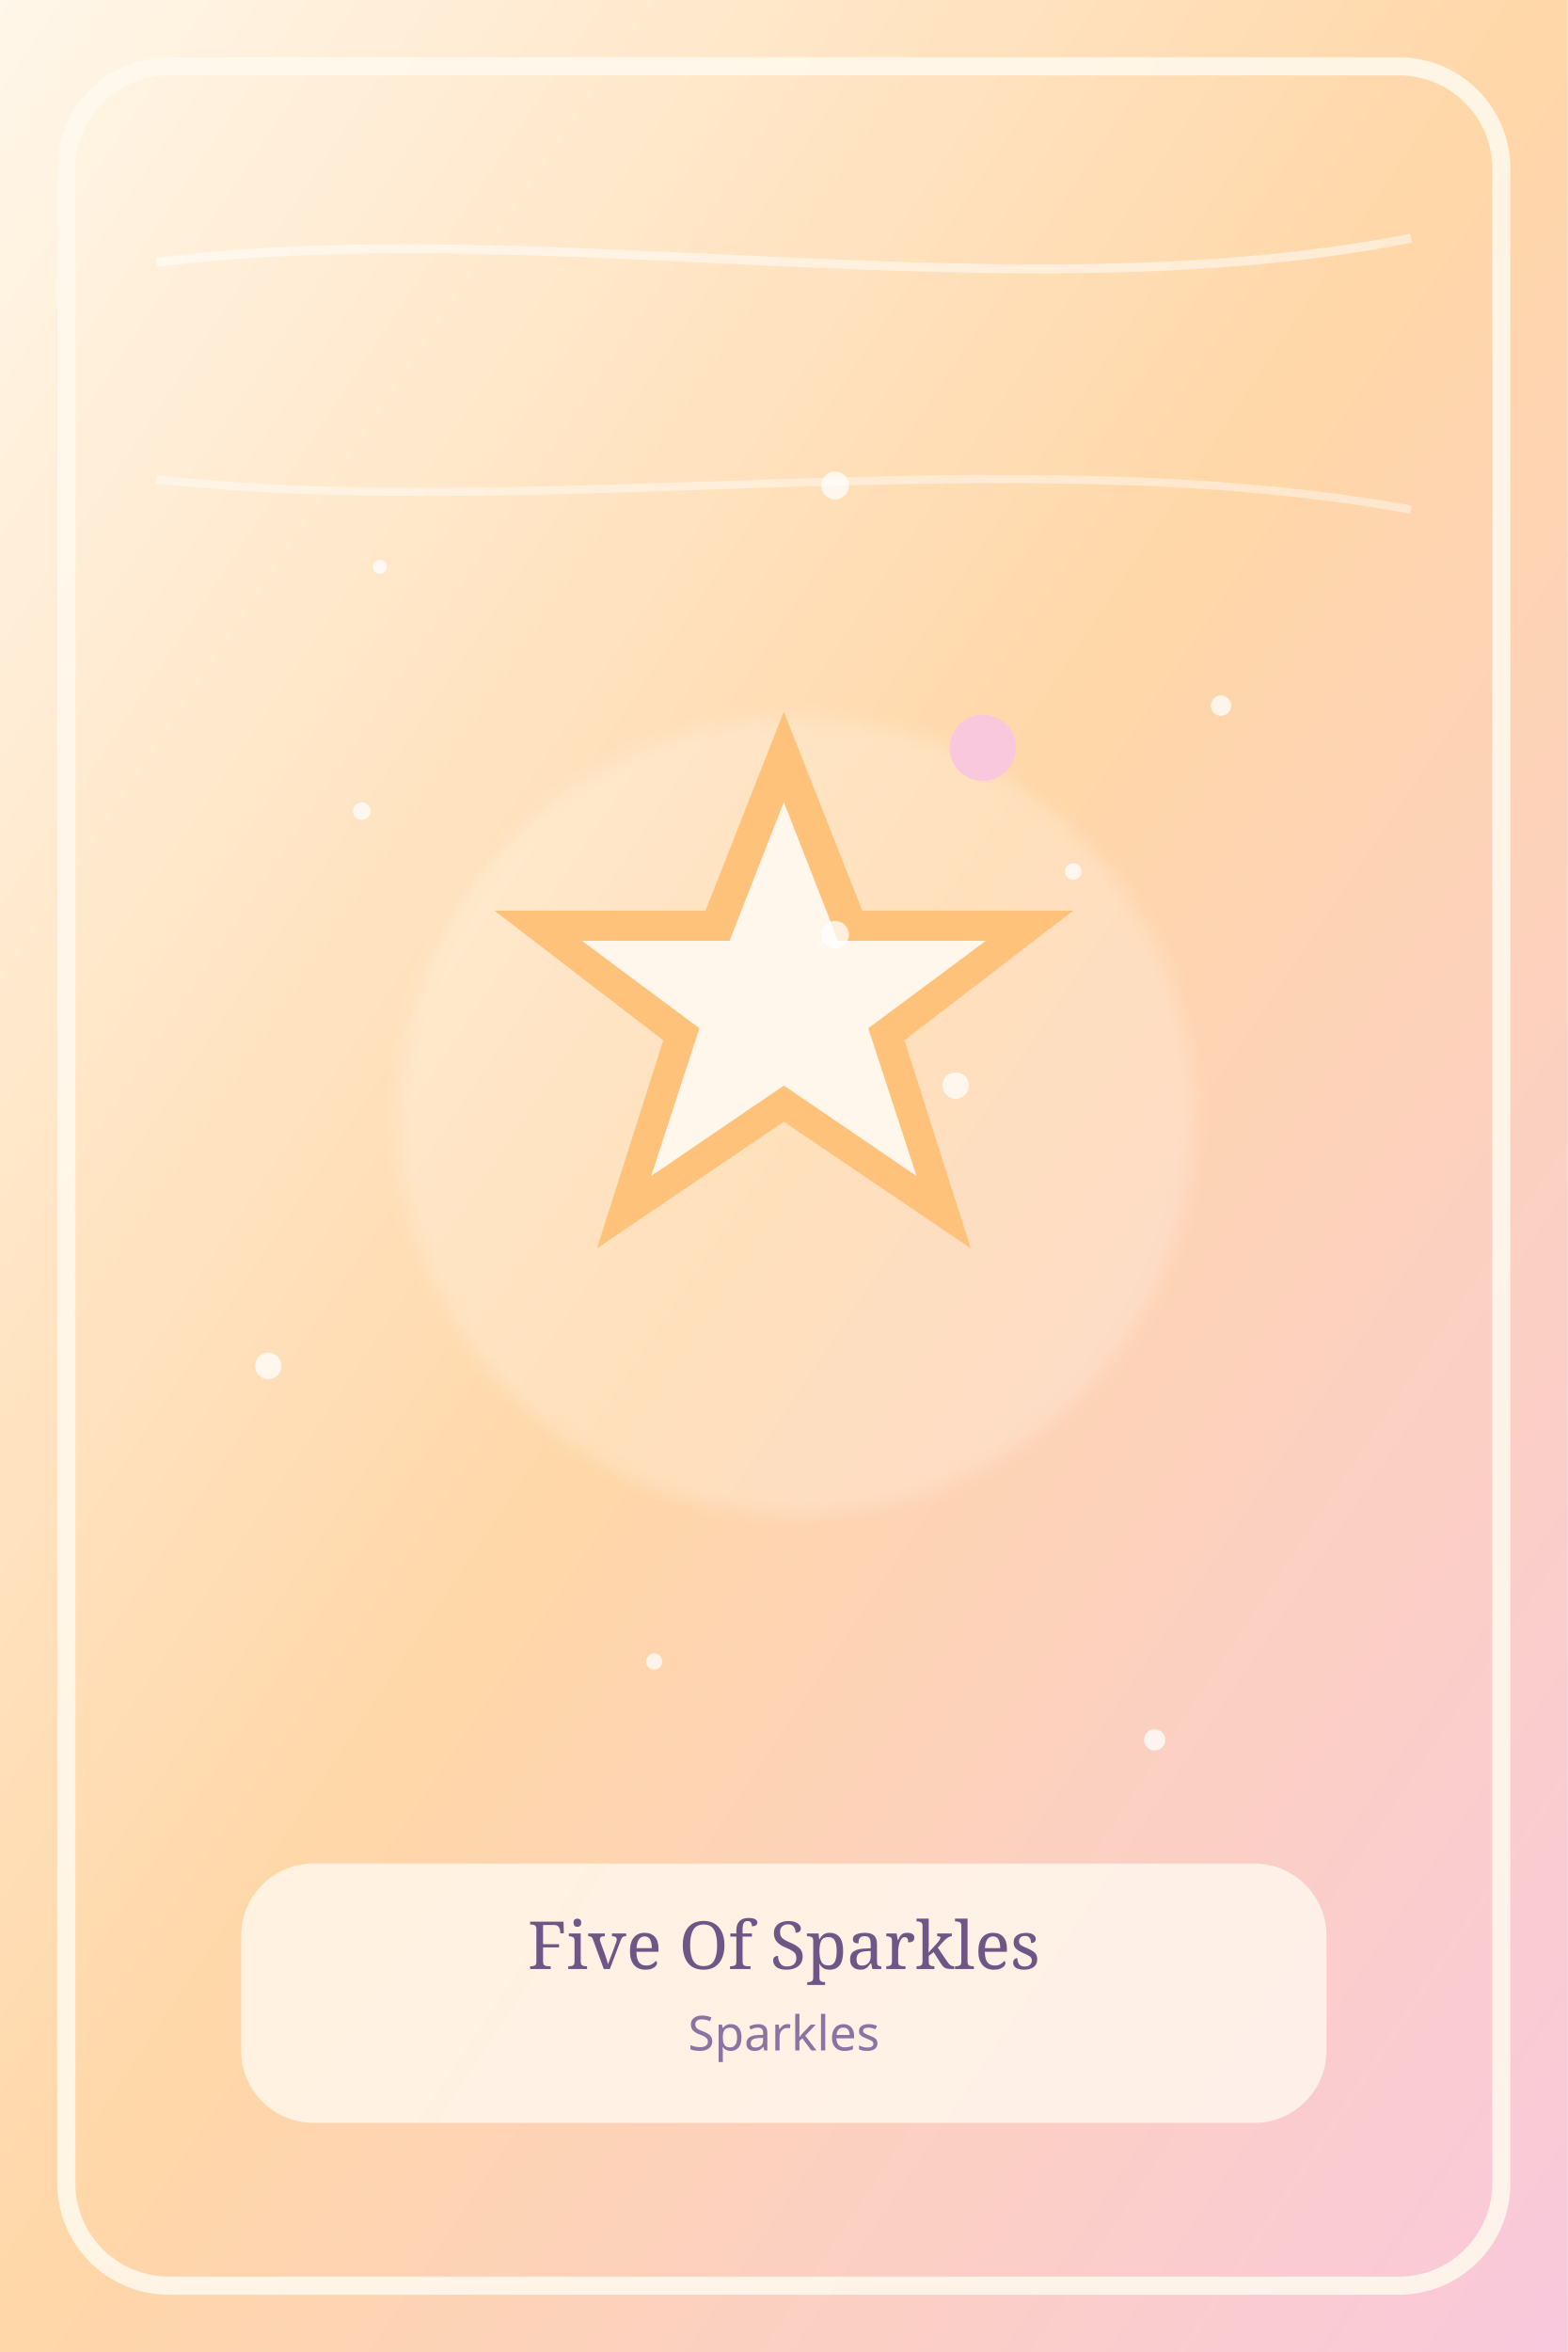
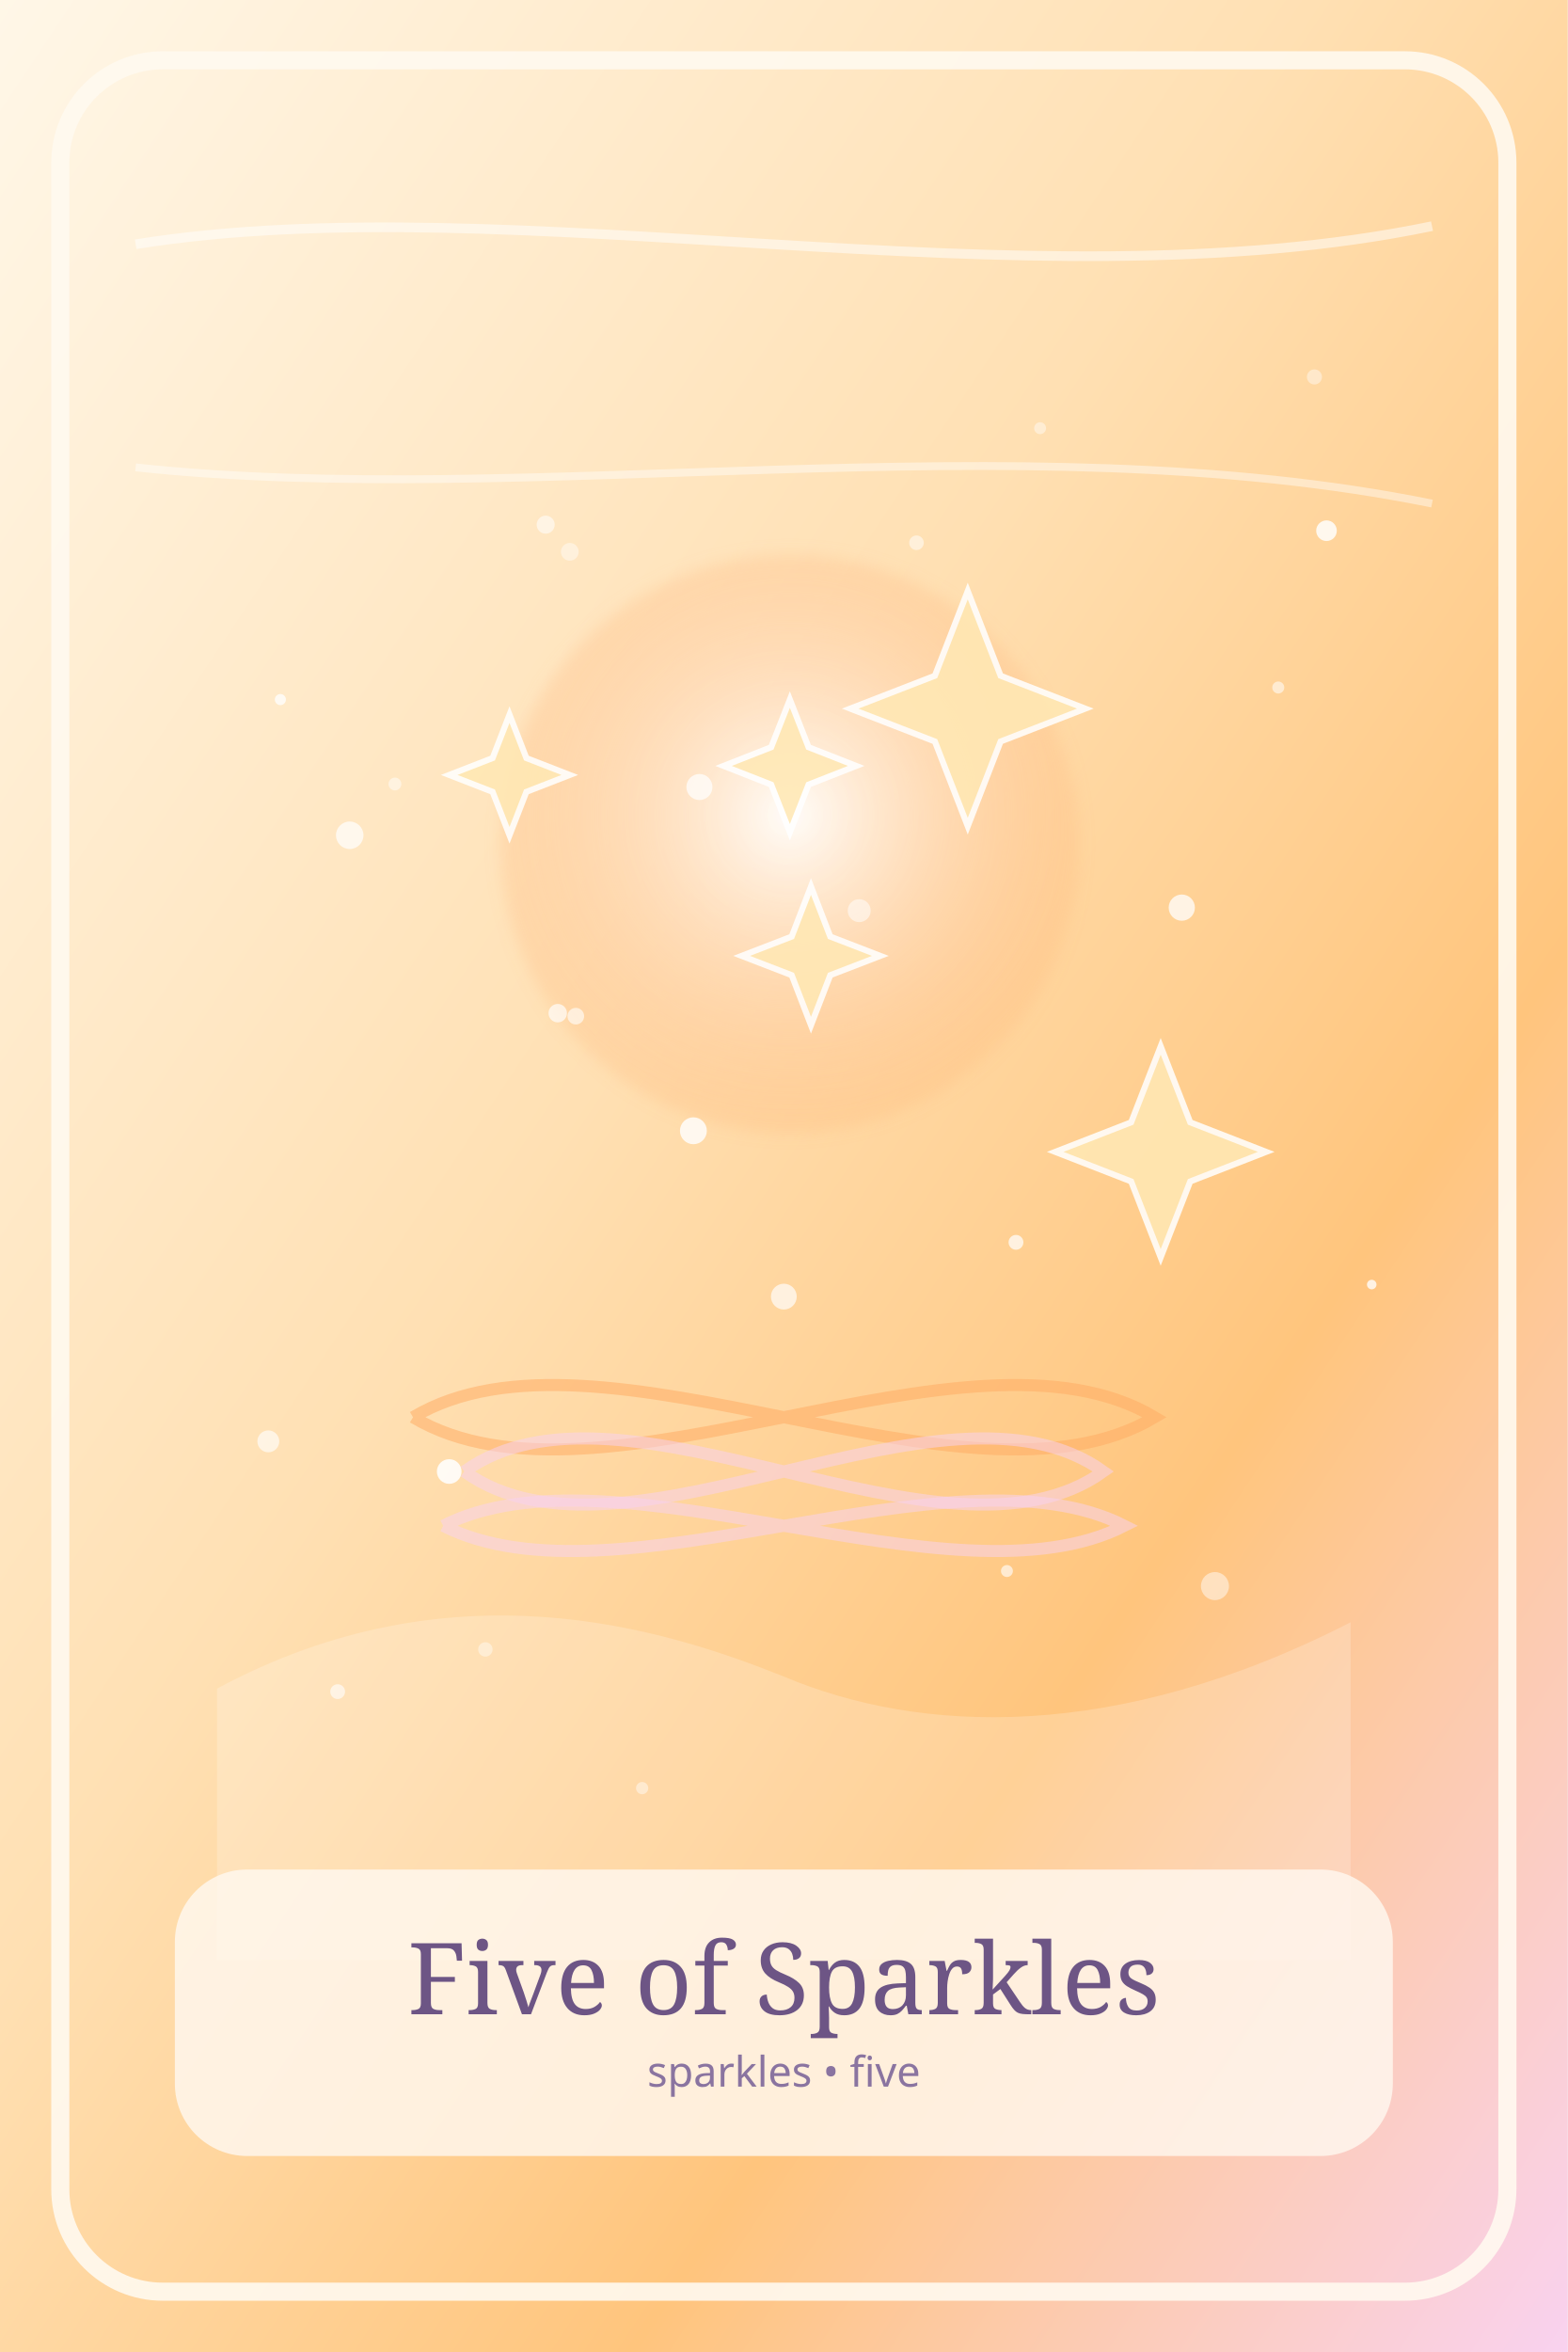
<svg xmlns="http://www.w3.org/2000/svg" viewBox="0 0 520 780" role="img" aria-labelledby="t d">
  <defs>
    <linearGradient id="bg" x1="0" y1="0" x2="1" y2="1">
-       <stop offset="0%" stop-color="#fff7ea" />
-       <stop offset="50%" stop-color="#ffd7a8" />
-       <stop offset="100%" stop-color="#f9c8dd" />
+       <stop offset="0%" stop-color="#fff7e8" />
+       <stop offset="42%" stop-color="#ffe0b3" />
+       <stop offset="70%" stop-color="#ffc57d" />
+       <stop offset="100%" stop-color="#f9d2f1" />
    </linearGradient>
+     <radialGradient id="orb" cx="50%" cy="45%" r="60%">
+       <stop offset="0%" stop-color="#ffffff" stop-opacity="0.94" />
+       <stop offset="100%" stop-color="#ffab63" stop-opacity="0.16" />
+     </radialGradient>
    <filter id="soft" x="-20%" y="-20%" width="140%" height="140%">
-       <feGaussianBlur stdDeviation="2.8" />
+       <feGaussianBlur stdDeviation="2.5" />
    </filter>
  </defs>
  <rect width="520" height="780" fill="url(#bg)" />
-   <rect x="22" y="22" width="476" height="736" rx="34" fill="none" stroke="#fff9ee" stroke-width="6" opacity=".86" />
-   <path d="M52 87 C180 71,336 105,468 79" stroke="#fff" stroke-opacity=".5" stroke-width="3" fill="none" />
-   <path d="M52 159 C180 173,336 145,468 169" stroke="#fff" stroke-opacity=".42" stroke-width="2.7" fill="none" />
-   <circle cx="264" cy="370" r="132" fill="#ffffff" opacity=".22" filter="url(#soft)" />
-   <path d="M260 236 L286 302 L356 302 L300 345 L322 414 L260 372 L198 414 L220 345 L164 302 L234 302 Z" fill="#ffc27a" />
-   <path d="M260 266 L278 312 L327 312 L288 341 L304 390 L260 360 L216 390 L232 341 L193 312 L242 312 Z" fill="#fff7ec" />
-   <circle cx="326" cy="248" r="11" fill="#f9c8dd" />
+   <rect x="20" y="20" width="480" height="740" rx="34" fill="none" stroke="#fff9ef" stroke-width="6" opacity=".9" />
+   <path d="M45 81 C170 61,340 103,475 75" stroke="#fff" stroke-opacity=".50" stroke-width="3.2" fill="none" />
+   <path d="M45 155 C175 169,337 139,475 167" stroke="#fff" stroke-opacity=".42" stroke-width="2.6" fill="none" />
+   <circle cx="262" cy="280" r="96" fill="url(#orb)" filter="url(#soft)" />
+   <path d="M 321 196 L 331.9 224.1 L 360.0 235 L 331.9 245.9 L 321 274.0 L 310.1 245.9 L 282.0 235 L 310.1 224.1 Z" fill="#ffe8b4" stroke="#fff" stroke-width="2" opacity=".86" />
+   <path d="M 385 347 L 394.8 372.2 L 420.0 382 L 394.8 391.8 L 385 417.0 L 375.2 391.8 L 350.0 382 L 375.2 372.2 Z" fill="#ffe8b4" stroke="#fff" stroke-width="2" opacity=".86" />
+   <path d="M 262 232 L 268.2 247.8 L 284.0 254 L 268.2 260.2 L 262 276.0 L 255.8 260.2 L 240.0 254 L 255.8 247.8 Z" fill="#ffe8b4" stroke="#fff" stroke-width="2" opacity=".86" />
+   <path d="M 169 237 L 174.6 251.4 L 189.0 257 L 174.6 262.6 L 169 277.0 L 163.4 262.6 L 149.0 257 L 163.4 251.4 Z" fill="#ffe8b4" stroke="#fff" stroke-width="2" opacity=".86" />
+   <path d="M 269 294 L 275.4 310.6 L 292.0 317 L 275.4 323.4 L 269 340.0 L 262.6 323.4 L 246.0 317 L 262.6 310.6 Z" fill="#ffe8b4" stroke="#fff" stroke-width="2" opacity=".86" />
+   <path d="M72 560 C150 518,220 540,260 556 C305 575,370 578,448 538 L448 650 L72 650 Z" fill="#ffffff" fill-opacity=".20" />
+   <path d="M 137 470 C 199 433, 321 507, 383 470 C 321 433, 199 507, 137 470" stroke="#ffab63" stroke-opacity=".52" stroke-width="4" fill="none" />
+   <path d="M 154 488 C 207 450, 313 526, 366 488 C 313 450, 207 526, 154 488" stroke="#f9d2f1" stroke-opacity=".52" stroke-width="4" fill="none" />
+   <path d="M 147 506 C 204 477, 316 535, 373 506 C 316 477, 204 535, 147 506" stroke="#f9d2f1" stroke-opacity=".52" stroke-width="4" fill="none" />
  <g>
-     <circle cx="277" cy="310" r="4.60" fill="#fff" opacity=".74" />
-     <circle cx="89" cy="453" r="4.39" fill="#fff" opacity=".74" />
-     <circle cx="383" cy="577" r="3.52" fill="#fff" opacity=".74" />
-     <circle cx="126" cy="188" r="2.33" fill="#fff" opacity=".74" />
-     <circle cx="120" cy="269" r="2.90" fill="#fff" opacity=".74" />
-     <circle cx="356" cy="289" r="2.74" fill="#fff" opacity=".74" />
-     <circle cx="277" cy="161" r="4.61" fill="#fff" opacity=".74" />
-     <circle cx="217" cy="551" r="2.68" fill="#fff" opacity=".74" />
-     <circle cx="317" cy="360" r="4.38" fill="#fff" opacity=".74" />
-     <circle cx="405" cy="234" r="3.37" fill="#fff" opacity=".74" />
+     <circle cx="191" cy="337" r="2.76" fill="#fff" opacity="0.60" />
+     <circle cx="185" cy="336" r="3.06" fill="#fff" opacity="0.67" />
+     <circle cx="440" cy="176" r="3.42" fill="#fff" opacity="0.83" />
+     <circle cx="149" cy="488" r="4.09" fill="#fff" opacity="0.87" />
+     <circle cx="260" cy="430" r="4.28" fill="#fff" opacity="0.67" />
+     <circle cx="131" cy="260" r="2.12" fill="#fff" opacity="0.49" />
+     <circle cx="230" cy="375" r="4.46" fill="#fff" opacity="0.81" />
+     <circle cx="436" cy="125" r="2.50" fill="#fff" opacity="0.42" />
+     <circle cx="213" cy="593" r="2.03" fill="#fff" opacity="0.44" />
+     <circle cx="285" cy="302" r="3.81" fill="#fff" opacity="0.51" />
+     <circle cx="232" cy="261" r="4.32" fill="#fff" opacity="0.71" />
+     <circle cx="304" cy="180" r="2.42" fill="#fff" opacity="0.50" />
+     <circle cx="424" cy="228" r="1.99" fill="#fff" opacity="0.55" />
+     <circle cx="181" cy="174" r="2.99" fill="#fff" opacity="0.55" />
+     <circle cx="337" cy="412" r="2.46" fill="#fff" opacity="0.71" />
+     <circle cx="345" cy="142" r="1.97" fill="#fff" opacity="0.43" />
+     <circle cx="89" cy="478" r="3.63" fill="#fff" opacity="0.62" />
+     <circle cx="93" cy="232" r="1.84" fill="#fff" opacity="0.76" />
+     <circle cx="112" cy="561" r="2.45" fill="#fff" opacity="0.60" />
+     <circle cx="334" cy="521" r="1.98" fill="#fff" opacity="0.62" />
+     <circle cx="189" cy="183" r="2.94" fill="#fff" opacity="0.43" />
+     <circle cx="455" cy="426" r="1.58" fill="#fff" opacity="0.78" />
+     <circle cx="116" cy="277" r="4.56" fill="#fff" opacity="0.70" />
+     <circle cx="403" cy="526" r="4.65" fill="#fff" opacity="0.48" />
+     <circle cx="392" cy="301" r="4.35" fill="#fff" opacity="0.74" />
+     <circle cx="161" cy="547" r="2.39" fill="#fff" opacity="0.41" />
  </g>
-   <rect x="80" y="618" width="360" height="86" rx="24" fill="#fff9ef" opacity=".8" />
-   <text x="260" y="653" text-anchor="middle" font-family="'Cormorant Garamond', Georgia, serif" font-size="22" fill="#6f5686">Five Of Sparkles</text>
-   <text x="260" y="680" text-anchor="middle" font-family="'Nunito', sans-serif" font-size="16" fill="#8b74a2">Sparkles</text>
+   <rect x="58" y="620" width="404" height="95" rx="24" fill="#fff8ef" opacity=".82" />
+   <text x="260" y="668" text-anchor="middle" font-family="'Cormorant Garamond', Georgia, serif" font-size="33" fill="#6d5585">Five of Sparkles</text>
+   <text x="260" y="692" text-anchor="middle" font-family="'Nunito', sans-serif" font-size="14" fill="#8a74a0">sparkles • five</text>
</svg>
